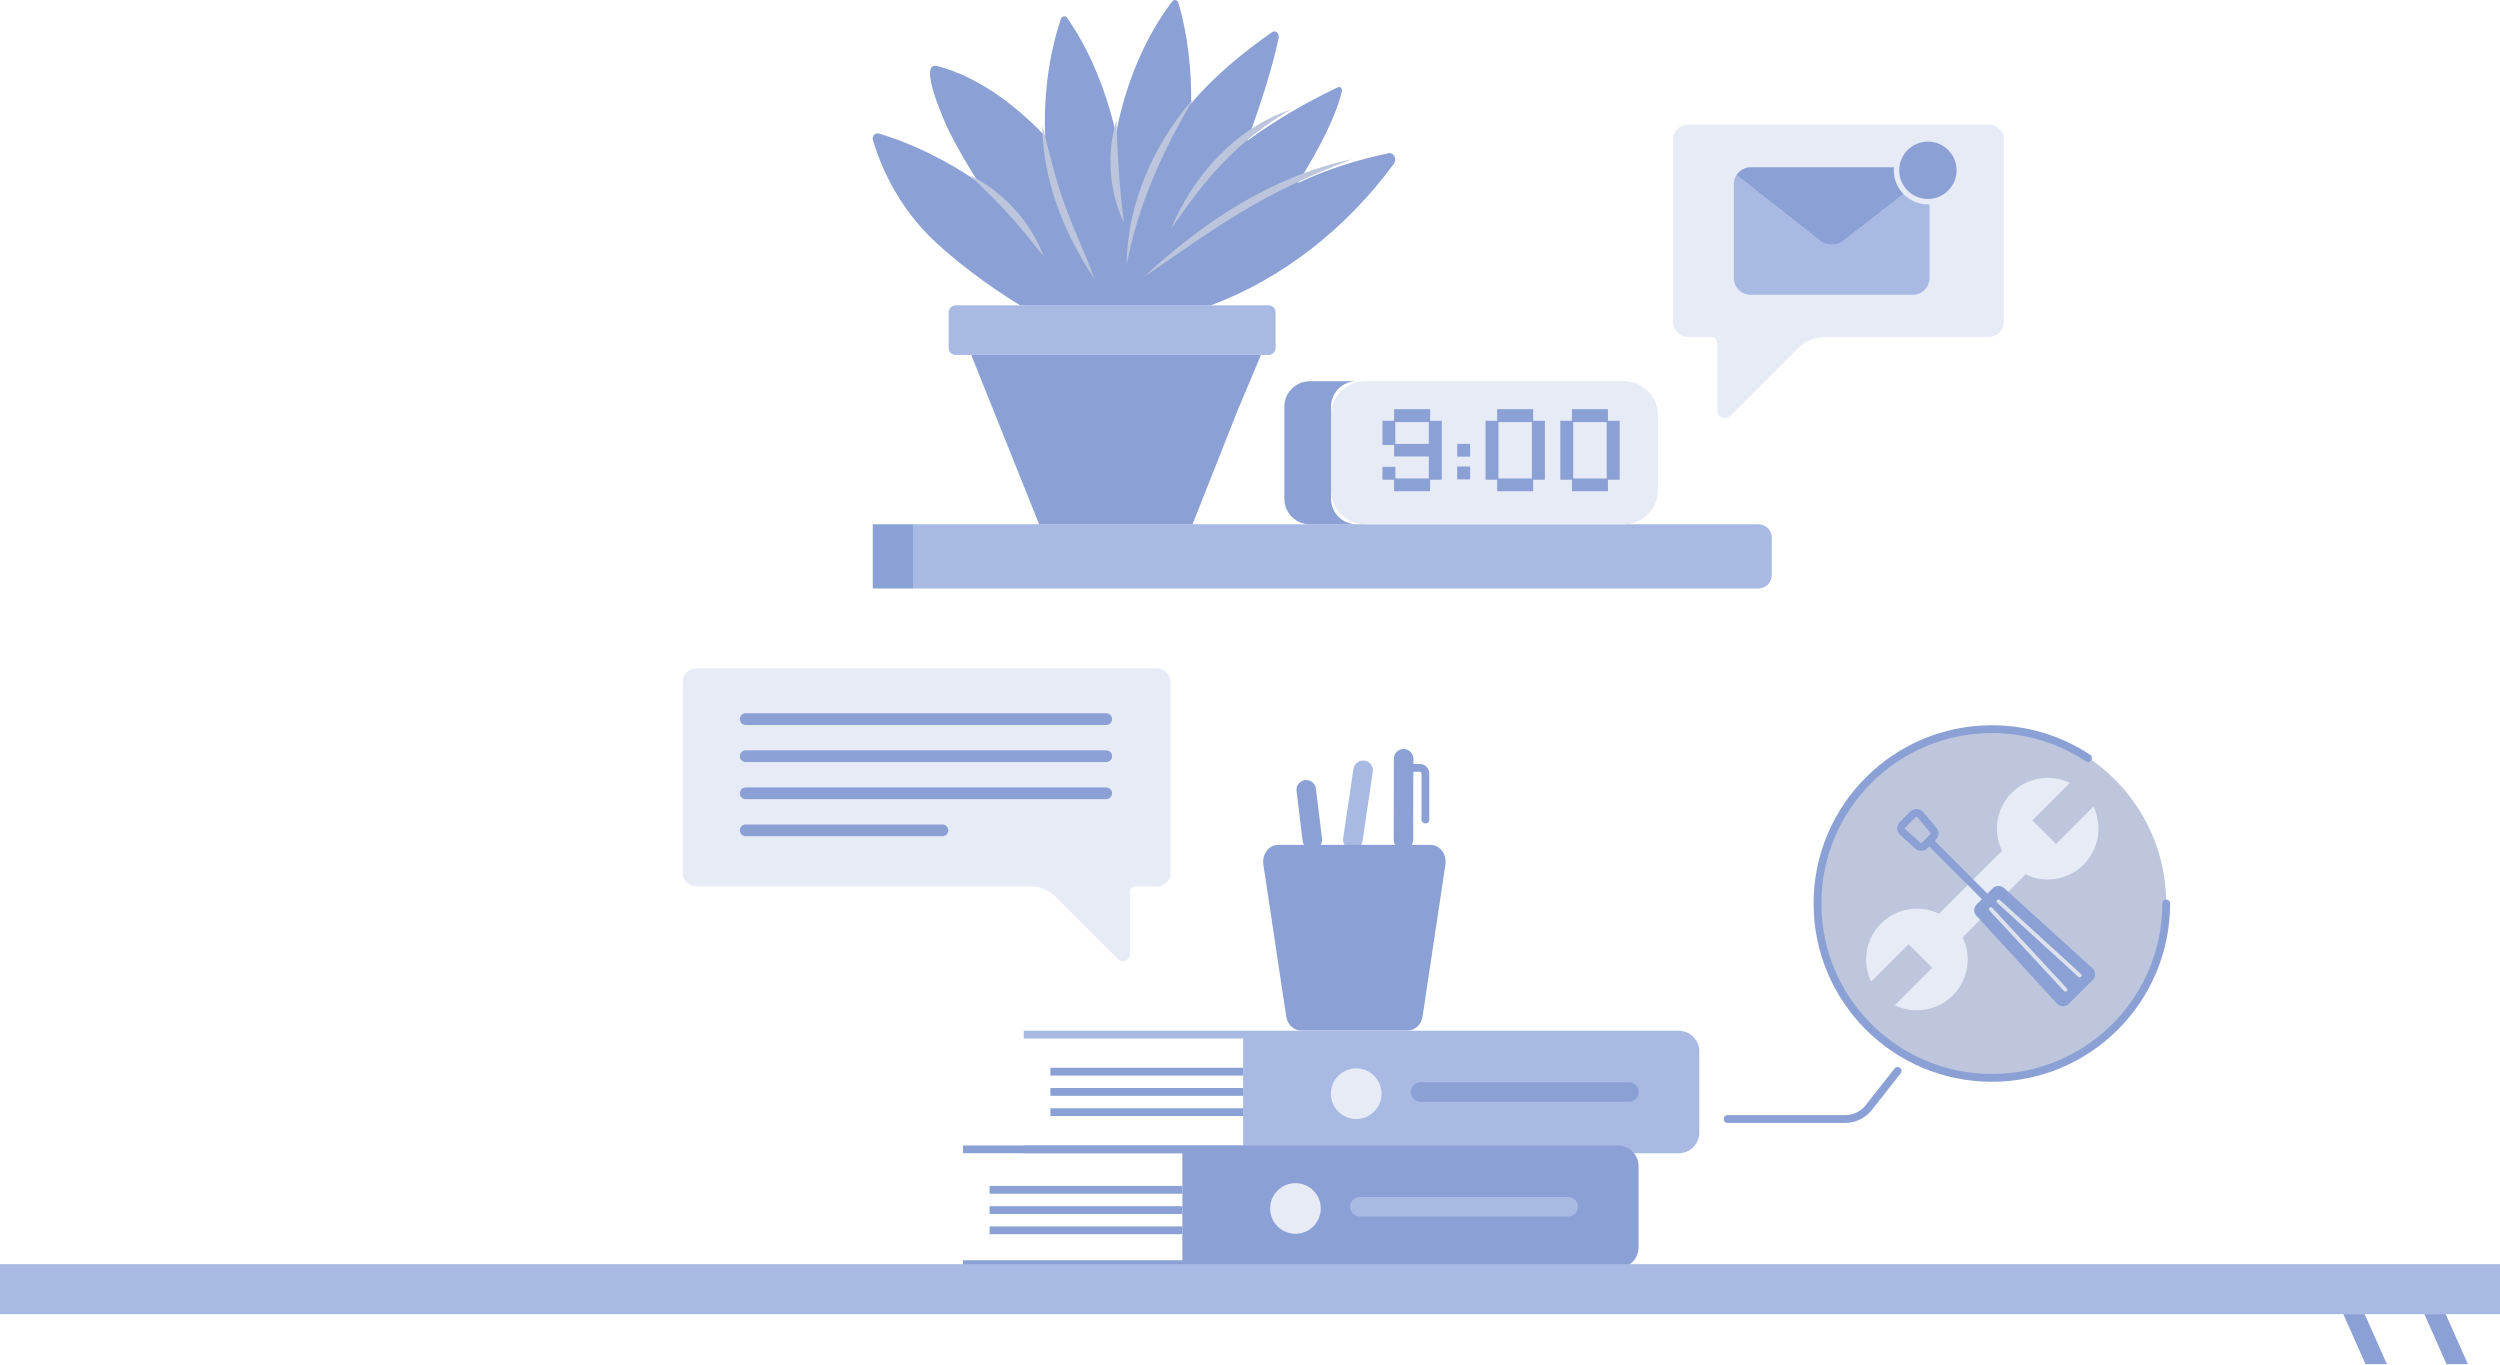
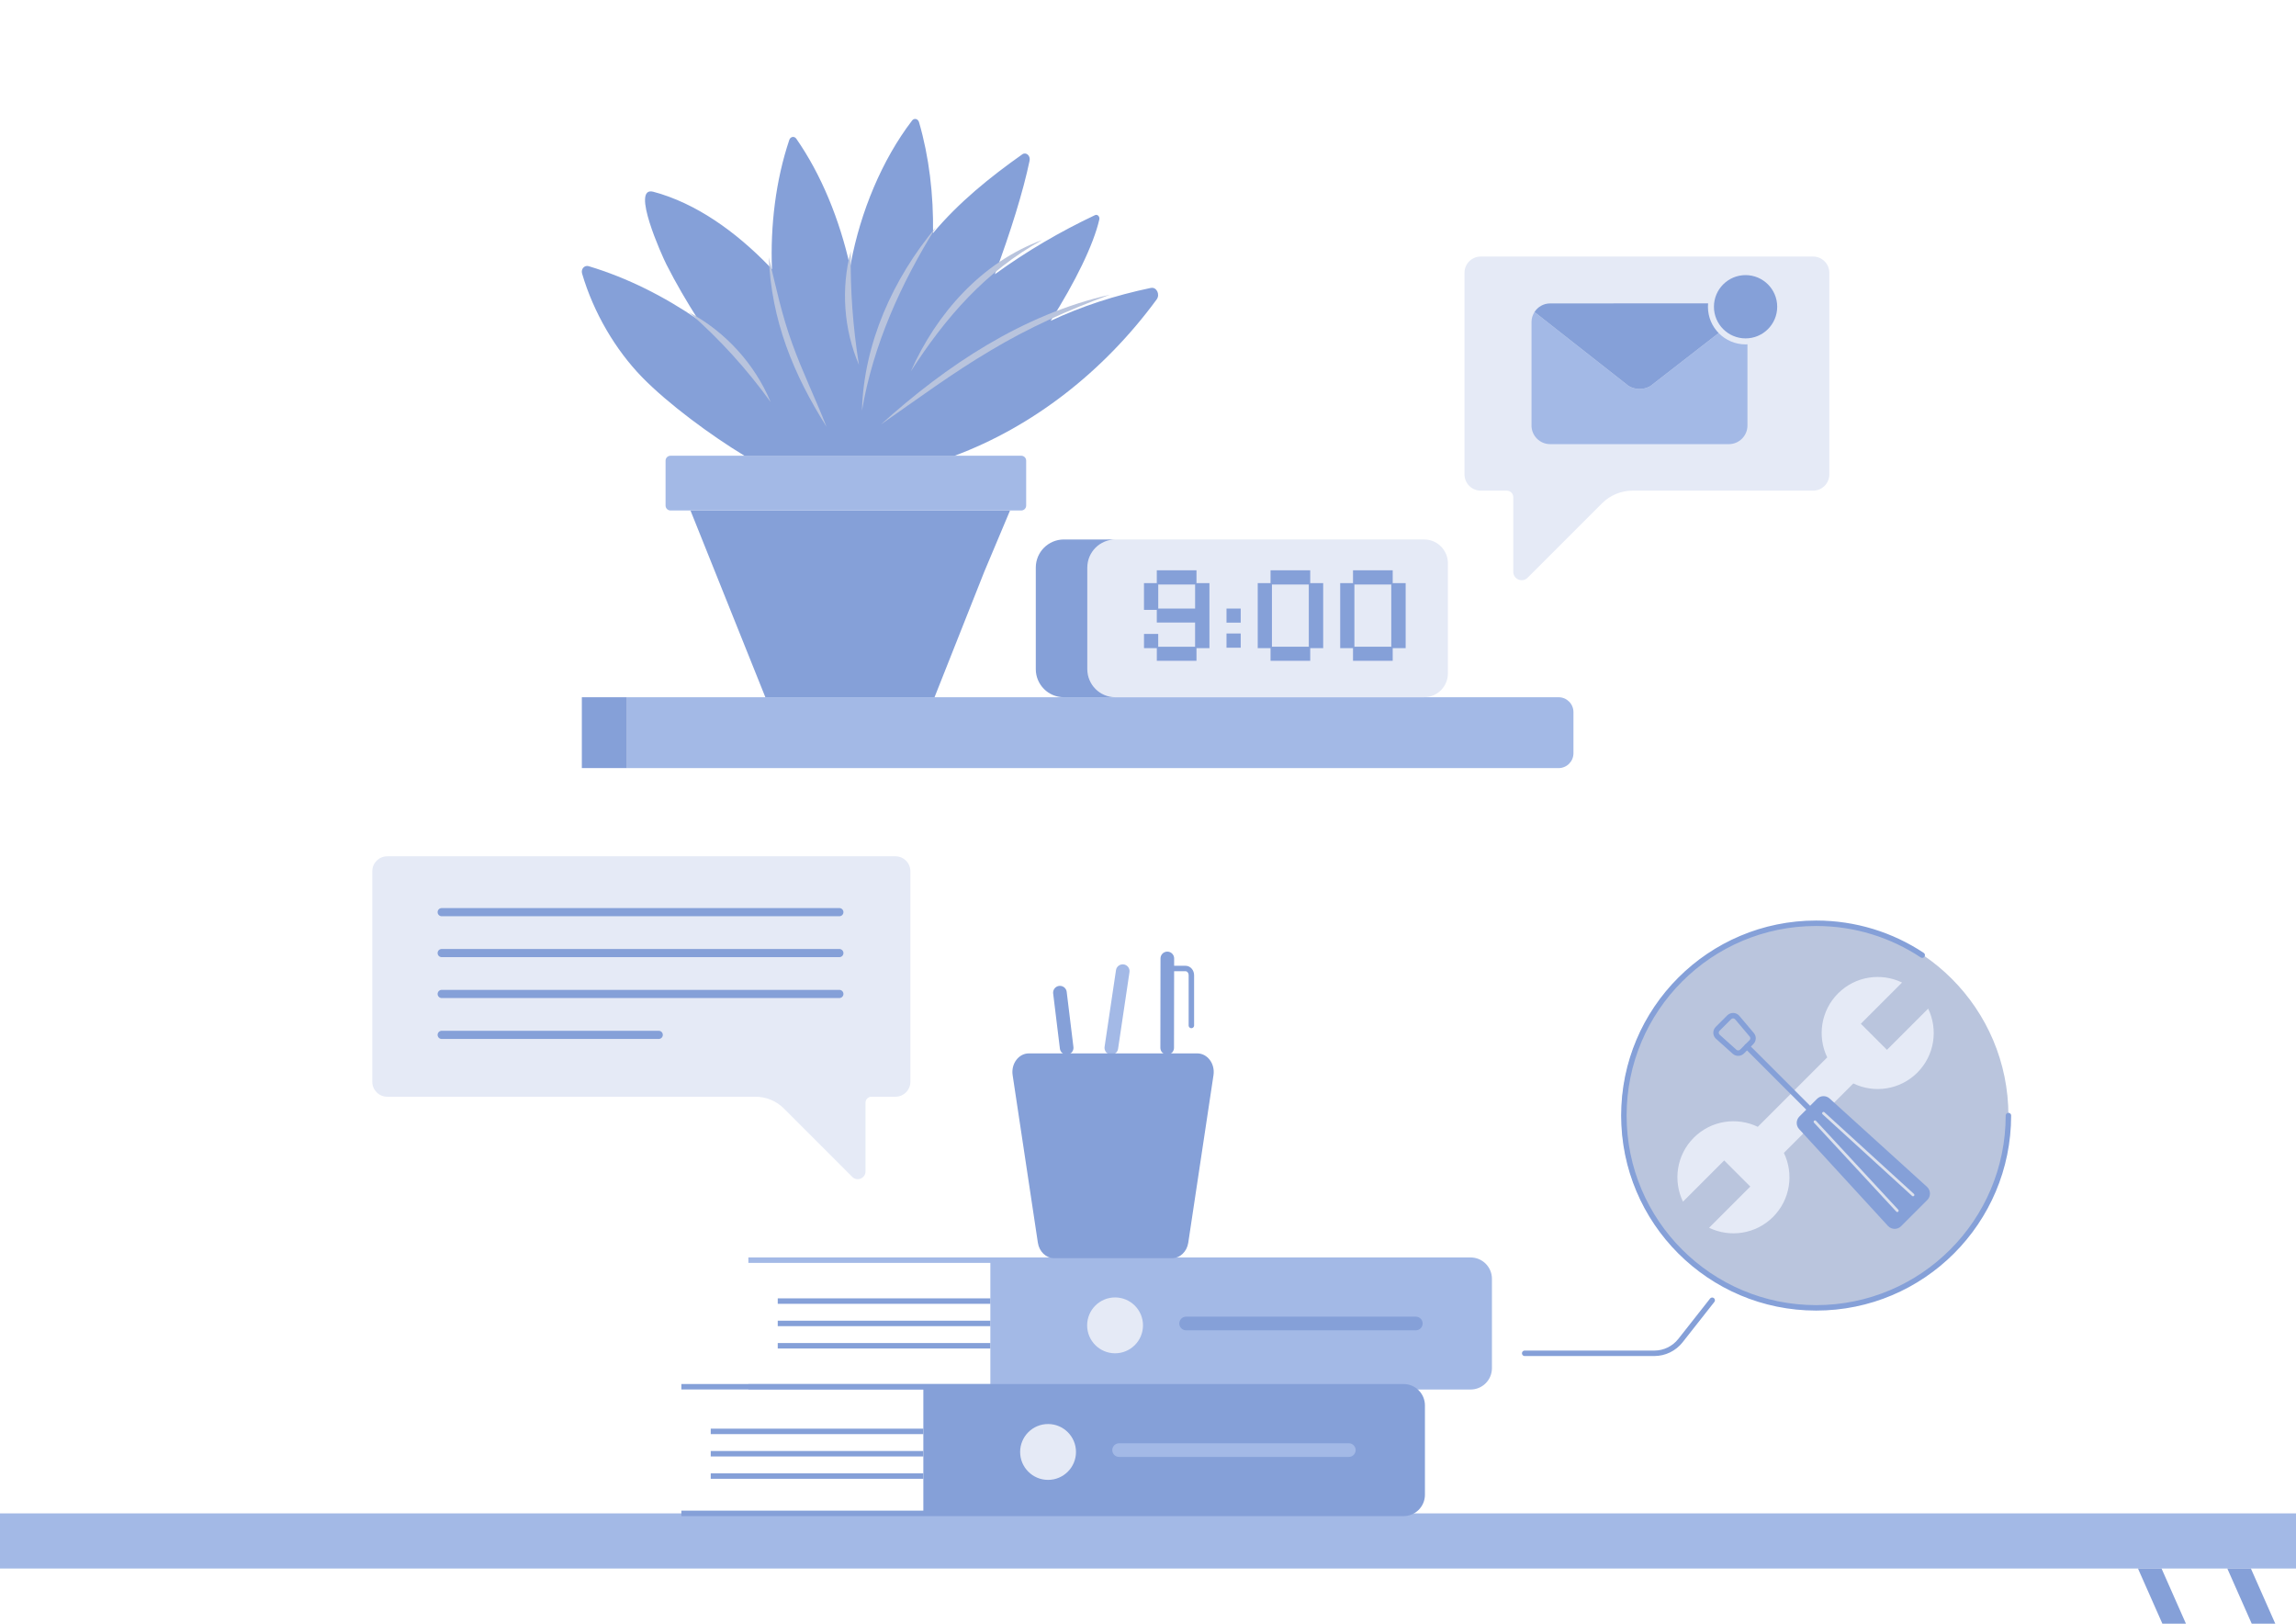
- <svg xmlns="http://www.w3.org/2000/svg" id="Layer_2" data-name="Layer 2" viewBox="0 0 639.78 349.1">
+ <svg xmlns="http://www.w3.org/2000/svg" id="Layer_1" data-name="Layer 1" viewBox="0 0 841.89 595.28">
  <defs>
    <style>
      .cls-1 {
-         fill: #a8b9e3;
-       }
- 
-       .cls-2 {
        stroke-width: 3px;
      }

-       .cls-2, .cls-3, .cls-4, .cls-5, .cls-6, .cls-7, .cls-8 {
+       .cls-1, .cls-2, .cls-3, .cls-4, .cls-5 {
+         stroke-linecap: round;
+       }
+ 
+       .cls-1, .cls-2, .cls-3, .cls-4, .cls-5, .cls-6, .cls-7 {
        fill: none;
        stroke-miterlimit: 10;
      }

-       .cls-2, .cls-3, .cls-4, .cls-6, .cls-7 {
-         stroke-linecap: round;
+       .cls-1, .cls-3, .cls-4, .cls-6 {
+         stroke: #85a0d8;
      }

-       .cls-2, .cls-3, .cls-7, .cls-8 {
-         stroke: #8ba0d4;
+       .cls-2 {
+         stroke: #dce1ed;
      }

-       .cls-3, .cls-4 {
+       .cls-3, .cls-5 {
        stroke-width: 5px;
      }

-       .cls-4, .cls-5 {
-         stroke: #a8b9e3;
-       }
- 
-       .cls-5, .cls-7, .cls-8 {
+       .cls-4, .cls-6, .cls-7 {
        stroke-width: 2px;
      }

+       .cls-5, .cls-7 {
+         stroke: #a3b9e6;
+       }
+ 
+       .cls-8 {
+         fill: #b9c4dd;
+       }
+ 
      .cls-9 {
-         fill: #8ba0d4;
+         fill: #bac5dd;
      }

      .cls-10 {
-         fill: #e7ebf6;
+         fill: #a3b9e6;
      }

      .cls-11 {
-         fill: #bcc5dc;
+         fill: #85a0d8;
      }

      .cls-12 {
-         fill: #bdc6dc;
-       }
- 
-       .cls-6 {
-         stroke: #dee2ed;
+         fill: #e5eaf6;
      }
    </style>
  </defs>
-   <g id="Layer_2-2" data-name="Layer 2">
+   <rect class="cls-10" y="554.83" width="841.89" height="20.22" />
+   <g>
+     <polygon class="cls-11" points="834.3 595.28 825.35 575.05 816.71 575.05 825.66 595.28 834.3 595.28" />
+     <polygon class="cls-11" points="801.54 595.28 792.59 575.05 783.95 575.05 792.9 595.28 801.54 595.28" />
+   </g>
+   <g>
+     <path class="cls-12" d="M142,313.93c-3.03,0-5.49,2.46-5.49,5.49v77.17c0,3.03,2.46,5.49,5.49,5.49h135.03c3.9,0,7.64,1.55,10.4,4.31l25.08,25.08c1.79,1.79,4.85.52,4.85-2.01v-25.19c0-1.21.98-2.19,2.19-2.19h8.78c3.03,0,5.49-2.46,5.49-5.49v-77.17c0-3.03-2.46-5.49-5.49-5.49h-131.11" />
    <g>
-       <g>
-         <path class="cls-10" d="M178.19,171.06c-1.92,0-3.47,1.55-3.47,3.47v48.84c0,1.92,1.55,3.47,3.47,3.47h85.45c2.47,0,4.84.98,6.58,2.73l15.87,15.87c1.13,1.13,3.07.33,3.07-1.27v-15.94c0-.77.62-1.39,1.39-1.39h5.56c1.92,0,3.47-1.55,3.47-3.47v-48.84c0-1.92-1.55-3.47-3.47-3.47h-82.96" />
-         <g>
-           <line class="cls-2" x1="190.83" y1="184.03" x2="283.09" y2="184.03" />
-           <line class="cls-2" x1="190.83" y1="193.52" x2="283.09" y2="193.52" />
-           <line class="cls-2" x1="190.83" y1="203.01" x2="283.09" y2="203.01" />
-           <line class="cls-2" x1="190.83" y1="212.5" x2="241.18" y2="212.5" />
-         </g>
-       </g>
-       <circle class="cls-12" cx="509.48" cy="231.22" r="44.88" />
-       <path class="cls-10" d="M502.27,239.87l16.1-16.1c4.84,2.34,10.84,1.51,14.85-2.51s4.85-10,2.52-14.84l-9.56,9.56-6.06-6.06,9.56-9.56c-4.84-2.34-10.83-1.5-14.84,2.52-4.02,4.02-4.85,10-2.52,14.84l-16.11,16.11c-4.84-2.34-10.83-1.5-14.84,2.52s-4.85,10-2.52,14.84l9.56-9.56,6.06,6.06-9.56,9.56c4.84,2.34,10.83,1.5,14.84-2.52s4.85-10.01,2.51-14.85Z" />
-       <g>
-         <g>
-           <path class="cls-9" d="M505.8,234.37l20.6,22.45c.81.89,2.2.92,3.05.07l6.07-6.07c.85-.85.82-2.25-.07-3.06l-22.58-20.48c-.84-.76-2.12-.73-2.92.07l-4.1,4.1c-.8.8-.83,2.09-.06,2.92Z" />
-           <line class="cls-6" x1="511.45" y1="230.68" x2="532.22" y2="249.63" />
-           <line class="cls-6" x1="509.48" y1="232.66" x2="528.57" y2="253.28" />
-         </g>
-         <line class="cls-7" x1="507.9" y1="229.4" x2="493.71" y2="215.21" />
-         <path class="cls-7" d="M486.93,212.94l3.87,3.47c.5.45,1.27.43,1.74-.05l2.17-2.17c.47-.47.5-1.21.07-1.72l-3.36-3.98c-.48-.57-1.34-.6-1.87-.08l-2.68,2.68c-.51.51-.49,1.35.05,1.84Z" />
-       </g>
-       <path class="cls-7" d="M485.62,274.07l-7.37,9.36c-1.46,1.86-3.69,2.94-6.06,2.94h-30.08" />
-       <path class="cls-7" d="M534.35,194c-7.05-4.67-15.51-7.4-24.61-7.4-24.64,0-44.62,19.97-44.62,44.62s19.97,44.62,44.62,44.62,44.62-19.97,44.62-44.62" />
-       <path class="cls-1" d="M427.31,150.6h-193.5v-16.43h216.17c1.91,0,3.45,1.55,3.45,3.45v9.53c0,1.91-1.55,3.45-3.45,3.45" />
-       <rect class="cls-9" x="223.35" y="134.17" width="10.46" height="16.43" />
-       <rect class="cls-10" x="340.63" y="97.56" width="83.67" height="36.6" rx="8.73" ry="8.73" />
-       <path class="cls-9" d="M340.63,127.65v-23.57c0-3.6,2.92-6.52,6.52-6.52h-11.95c-3.6,0-6.52,2.92-6.52,6.52v23.57c0,3.6,2.92,6.52,6.52,6.52h11.95c-3.6,0-6.52-2.92-6.52-6.52Z" />
-       <g>
-         <path class="cls-9" d="M356.76,125.71v-2.94h-2.97v-3.3h3.3v2.97h8.56v-5.62h-8.88v-2.94h-2.97v-6.2h2.97v-2.97h9.21v2.97h3v15.09h-3v2.94h-9.21ZM357.08,113.6h8.56v-5.58h-8.56v5.58Z" />
-         <path class="cls-9" d="M372.92,116.86v-3.27h3.3v3.27h-3.3ZM372.92,122.68v-3.3h3.3v3.3h-3.3Z" />
-         <path class="cls-9" d="M383.14,125.71v-2.94h-2.97v-15.09h2.97v-2.97h9.21v2.97h3v15.09h-3v2.94h-9.21ZM383.47,122.45h8.56v-14.43h-8.56v14.43Z" />
-         <path class="cls-9" d="M402.28,125.71v-2.94h-2.97v-15.09h2.97v-2.97h9.21v2.97h3v15.09h-3v2.94h-9.21ZM402.61,122.45h8.56v-14.43h-8.56v14.43Z" />
-       </g>
-       <polyline class="cls-9" points="322.7 90.84 248.55 90.84 265.93 134.17 305.18 134.17 316.72 105.03" />
-       <rect class="cls-1" x="242.77" y="78.14" width="83.67" height="12.7" rx="1.8" ry="1.8" />
-       <path class="cls-9" d="M355.41,39.2c-8.38,1.75-16.09,4.26-23.28,7.64,5.72-9.03,9.93-17.62,11.28-23.5.16-.68-.43-1.28-.99-1.02-8.02,3.79-15.87,8.35-23.25,13.72,3.66-9.87,6.59-19.29,8.06-26.36.24-1.15-.83-2.07-1.69-1.46-7.43,5.25-14.69,11.09-20.71,18.27.13-8.96-.92-17.74-3.24-25.72-.24-.81-1.12-1.03-1.61-.39-7.03,9.18-11.97,21.26-14.19,33-.06.32-.11.64-.17.96-2.49-11.12-6.74-21.45-12.51-29.74-.46-.67-1.36-.51-1.63.29-3.15,9.35-4.42,19.93-4.02,29.98-.26-.28-.52-.57-.78-.84-7.65-7.86-16.82-14.48-26.75-17.12-5.34-1.42,2.06,14.92,3.02,16.83,2.24,4.43,4.76,8.71,7.41,12.87-7.85-5.38-16.4-9.72-25.44-12.44-.95-.28-1.83.64-1.51,1.72,2.68,9.12,7.78,17.73,13.92,24.03,6.03,6.19,15.97,13.51,23.77,18.24h48.72c18.09-6.74,34.54-19.43,46.9-36.27.85-1.16-.03-2.94-1.31-2.67Z" />
-       <g>
-         <path class="cls-11" d="M248.2,44.86c8.57,4.21,15.57,11.89,18.95,20.83-2.6-3.24-6.23-7.84-9.02-10.82-2.69-3.05-6.96-7.13-9.92-10.01h0Z" />
-         <path class="cls-11" d="M266.72,32.1c1.79,6.72,3.25,13.48,5.65,19.99,2.33,6.53,5.37,12.79,7.75,19.33-7.82-11.65-13.23-25.15-13.4-39.32h0Z" />
-         <path class="cls-11" d="M292.72,70.89c15.01-13.96,32.83-25.83,53.13-30.11-9.55,3.69-18.83,7.87-27.59,13.14-8.81,5.19-17.04,11.26-25.54,16.96h0Z" />
-         <path class="cls-11" d="M330.17,28.09c-6.25,3.77-12.01,8.12-17.02,13.39-5.08,5.2-9.29,11.1-13.47,17.08,5.62-13.53,16.39-25.66,30.49-30.47h0Z" />
-         <path class="cls-11" d="M305.52,25.1c-7.88,13.27-14.28,27.35-17.18,42.58.1-15.64,6.99-30.9,17.18-42.58h0Z" />
-         <path class="cls-11" d="M285.74,30.73c.15,8.87.79,17.52,1.89,26.32-3.81-8.09-4.5-17.76-1.89-26.32h0Z" />
-       </g>
-       <g>
-         <path class="cls-5" d="M261.98,294.14h167.58c2.39,0,4.32-1.93,4.32-4.32v-20.73c0-2.39-1.93-4.32-4.32-4.32h-167.58" />
-         <path class="cls-1" d="M318.13,264.77h110.75c2.76,0,5,2.24,5,5v19.37c0,2.76-2.24,5-5,5h-110.75v-29.37h0Z" />
-         <circle class="cls-10" cx="347.07" cy="279.89" r="6.48" />
-         <line class="cls-3" x1="363.56" y1="279.46" x2="416.85" y2="279.46" />
-         <path class="cls-8" d="M246.43,323.51h167.58c2.39,0,4.32-1.93,4.32-4.32v-20.73c0-2.39-1.93-4.32-4.32-4.32h-167.58" />
-         <path class="cls-9" d="M302.58,294.14h110.75c2.76,0,5,2.24,5,5v19.37c0,2.76-2.24,5-5,5h-110.75v-29.37h0Z" />
-         <circle class="cls-10" cx="331.52" cy="309.26" r="6.48" />
-         <line class="cls-4" x1="348.01" y1="308.83" x2="401.31" y2="308.83" />
-         <line class="cls-8" x1="318.13" y1="274.26" x2="268.8" y2="274.26" />
-         <line class="cls-8" x1="318.13" y1="279.44" x2="268.8" y2="279.44" />
-         <line class="cls-8" x1="318.13" y1="284.62" x2="268.8" y2="284.62" />
-         <line class="cls-8" x1="302.58" y1="304.49" x2="253.25" y2="304.49" />
-         <line class="cls-8" x1="302.58" y1="309.67" x2="253.25" y2="309.67" />
-         <line class="cls-8" x1="302.58" y1="314.85" x2="253.25" y2="314.85" />
-         <line class="cls-3" x1="335.84" y1="214.91" x2="334.28" y2="202.12" />
-         <line class="cls-4" x1="346.2" y1="214.91" x2="348.84" y2="197.13" />
-         <line class="cls-3" x1="359.16" y1="214.91" x2="359.2" y2="194.18" />
-         <path class="cls-7" d="M359.2,196.52h4.23c.74,0,1.35.7,1.35,1.57v11.64" />
-         <path class="cls-9" d="M360.29,263.72h-27.37c-1.86,0-3.45-1.52-3.76-3.59l-5.85-38.87c-.4-2.64,1.4-5.04,3.76-5.04h39.07c2.37,0,4.16,2.41,3.76,5.04l-5.85,38.87c-.31,2.08-1.9,3.59-3.76,3.59Z" />
-       </g>
-       <g>
-         <path class="cls-10" d="M484.57,86.23h-17.37c-2.68,0-5.25,1.07-7.15,2.96l-17.24,17.24c-1.23,1.23-3.33.36-3.33-1.38v-17.32c0-.83-.68-1.51-1.51-1.51h-6.04c-2.08,0-3.77-1.69-3.77-3.77v-46.77c0-2.08,1.69-3.77,3.77-3.77h77.11c2.08,0,3.77,1.69,3.77,3.77v46.77c0,2.08-1.69,3.77-3.77,3.77" />
-         <path class="cls-1" d="M492.89,44.49c.1.13.2.27.28.41l-.12.18-21.77,16.91c-1.56.9-3.48.89-5.03-.02l-21.86-17.17c-.43.67-.69,1.47-.69,2.32v24c0,2.39,1.93,4.32,4.32,4.32h41.46c2.39,0,4.32-1.93,4.32-4.32v-24c0-1-.35-1.9-.92-2.63Z" />
-         <path class="cls-9" d="M448.02,42.8c-1.53,0-2.86.8-3.63,2l21.86,17.17c1.55.91,3.47.92,5.03.02l21.77-16.91.12-.18c-.76-1.25-2.12-2.09-3.68-2.09h-25.12" />
-         <circle class="cls-10" cx="493.37" cy="43.58" r="8.73" />
-         <circle class="cls-9" cx="493.37" cy="43.58" r="7.34" />
-       </g>
-       <rect class="cls-1" y="323.51" width="639.78" height="12.8" />
-       <g>
-         <polygon class="cls-9" points="631.56 349.1 625.89 336.31 620.43 336.31 626.09 349.1 631.56 349.1" />
-         <polygon class="cls-9" points="610.83 349.1 605.16 336.31 599.69 336.31 605.36 349.1 610.83 349.1" />
-       </g>
+       <line class="cls-1" x1="161.96" y1="334.41" x2="307.77" y2="334.41" />
+       <line class="cls-1" x1="161.96" y1="349.41" x2="307.77" y2="349.41" />
+       <line class="cls-1" x1="161.96" y1="364.4" x2="307.77" y2="364.4" />
+       <line class="cls-1" x1="161.96" y1="379.4" x2="241.54" y2="379.4" />
    </g>
  </g>
+   <circle class="cls-9" cx="665.52" cy="408.98" r="70.92" />
+   <path class="cls-12" d="M654.12,422.66l25.45-25.45c7.65,3.7,17.12,2.38,23.47-3.97,6.35-6.35,7.67-15.81,3.97-23.46l-15.11,15.11-9.57-9.57,15.11-15.11c-7.65-3.69-17.11-2.37-23.46,3.98-6.35,6.35-7.67,15.81-3.98,23.46l-25.46,25.46c-7.65-3.69-17.11-2.37-23.46,3.98s-7.67,15.81-3.97,23.46l15.11-15.11,9.57,9.57-15.11,15.11c7.65,3.69,17.11,2.37,23.46-3.98,6.35-6.35,7.67-15.82,3.97-23.47Z" />
+   <g>
+     <g>
+       <path class="cls-11" d="M659.71,413.96l32.56,35.48c1.29,1.4,3.48,1.45,4.82.1l9.6-9.6c1.35-1.35,1.3-3.55-.12-4.84l-35.68-32.36c-1.32-1.2-3.35-1.15-4.61.11l-6.48,6.48c-1.27,1.27-1.31,3.3-.1,4.62Z" />
+       <line class="cls-2" x1="668.64" y1="408.14" x2="701.46" y2="438.08" />
+       <line class="cls-2" x1="665.52" y1="411.26" x2="695.69" y2="443.85" />
+     </g>
+     <line class="cls-4" x1="663.03" y1="406.12" x2="640.59" y2="383.68" />
+     <path class="cls-4" d="M629.89,380.09l6.12,5.49c.79.71,2,.68,2.76-.07l3.44-3.44c.74-.74.79-1.92.11-2.71l-5.31-6.29c-.76-.9-2.12-.95-2.95-.12l-4.24,4.24c-.81.81-.78,2.14.08,2.91Z" />
+   </g>
+   <path class="cls-4" d="M627.82,476.7l-11.64,14.79c-2.31,2.93-5.84,4.65-9.57,4.65h-47.54" />
+   <path class="cls-4" d="M704.83,350.17c-11.15-7.39-24.52-11.69-38.89-11.69-38.94,0-70.5,31.57-70.5,70.5s31.57,70.5,70.5,70.5,70.5-31.57,70.5-70.5" />
+   <path class="cls-10" d="M535.66,281.59H229.88v-25.97h341.61c3.01,0,5.46,2.44,5.46,5.46v15.06c0,3.01-2.44,5.46-5.46,5.46" />
+   <rect class="cls-11" x="213.35" y="255.62" width="16.53" height="25.97" />
+   <rect class="cls-12" x="398.69" y="197.77" width="132.22" height="57.84" rx="8.73" ry="8.73" />
+   <path class="cls-11" d="M398.69,245.32v-37.24c0-5.69,4.61-10.3,10.3-10.3h-18.89c-5.69,0-10.3,4.61-10.3,10.3v37.24c0,5.69,4.61,10.3,10.3,10.3h18.89c-5.69,0-10.3-4.61-10.3-10.3Z" />
+   <g>
+     <path class="cls-11" d="M424.18,242.26v-4.64h-4.7v-5.21h5.21v4.7h13.52v-8.88h-14.04v-4.64h-4.7v-9.81h4.7v-4.7h14.55v4.7h4.75v23.84h-4.75v4.64h-14.55ZM424.7,223.11h13.52v-8.82h-13.52v8.82Z" />
+     <path class="cls-11" d="M449.73,228.27v-5.16h5.21v5.16h-5.21ZM449.73,237.46v-5.21h5.21v5.21h-5.21Z" />
+     <path class="cls-11" d="M465.88,242.26v-4.64h-4.7v-23.84h4.7v-4.7h14.55v4.7h4.75v23.84h-4.75v4.64h-14.55ZM466.39,237.1h13.52v-22.81h-13.52v22.81Z" />
+     <path class="cls-11" d="M496.12,242.26v-4.64h-4.7v-23.84h4.7v-4.7h14.55v4.7h4.75v23.84h-4.75v4.64h-14.55ZM496.63,237.1h13.52v-22.81h-13.52v22.81Z" />
+   </g>
+   <polyline class="cls-11" points="370.36 187.15 253.18 187.15 280.64 255.62 342.67 255.62 360.92 209.58" />
+   <rect class="cls-10" x="244.05" y="167.08" width="132.22" height="20.07" rx="1.8" ry="1.8" />
+   <path class="cls-11" d="M422.05,105.54c-13.25,2.77-25.42,6.74-36.79,12.08,9.03-14.27,15.69-27.85,17.83-37.14.25-1.08-.68-2.03-1.57-1.61-12.67,5.99-25.08,13.2-36.73,21.68,5.79-15.59,10.42-30.48,12.74-41.66.38-1.82-1.31-3.28-2.68-2.31-11.75,8.3-23.22,17.53-32.73,28.88.21-14.16-1.46-28.03-5.13-40.65-.37-1.28-1.78-1.63-2.55-.62-11.11,14.51-18.92,33.59-22.42,52.15-.09.5-.18,1.01-.27,1.51-3.94-17.58-10.65-33.89-19.77-47-.73-1.05-2.15-.8-2.57.46-4.97,14.77-6.98,31.5-6.35,47.38-.41-.44-.82-.9-1.24-1.33-12.09-12.42-26.58-22.89-42.27-27.06-8.44-2.24,3.25,23.58,4.78,26.59,3.54,7,7.52,13.76,11.7,20.34-12.4-8.5-25.91-15.37-40.2-19.65-1.49-.45-2.89,1.02-2.39,2.72,4.23,14.41,12.29,28.01,22,37.98,9.53,9.78,25.23,21.35,37.56,28.82h77c28.58-10.65,54.59-30.7,74.12-57.32,1.35-1.83-.04-4.64-2.08-4.22Z" />
+   <g>
+     <path class="cls-8" d="M252.64,114.49c13.29,7.07,24.17,19.01,29.94,32.92-8.75-12.12-18.69-23.07-29.94-32.92h0Z" />
+     <path class="cls-8" d="M281.9,94.32c2.56,10.69,4.83,21.4,8.61,31.7,3.7,10.32,8.56,20.2,12.56,30.44-12.24-19.41-20.21-38.98-21.17-62.14h0Z" />
+     <path class="cls-8" d="M322.99,155.63c24.03-21.69,52.01-40.35,83.97-47.58-15.19,5.56-29.92,12.16-43.78,20.48-13.87,8.2-26.88,17.82-40.19,27.1h0Z" />
+     <path class="cls-8" d="M382.16,87.99c-20.71,11.4-35.56,28.49-48.18,48.15,9.32-21.15,26.11-40.1,48.18-48.15h0Z" />
+     <path class="cls-8" d="M343.21,83.27c-12.86,20.72-23.04,43.12-27.15,67.29.65-24.67,11.44-48.53,27.15-67.29h0Z" />
+     <path class="cls-8" d="M311.96,92.16c-.23,14,.78,27.77,2.99,41.59-5.57-12.95-6.63-27.98-2.99-41.59h0Z" />
+   </g>
+   <g>
+     <path class="cls-7" d="M274.41,508.42h264.82c3.77,0,6.83-3.06,6.83-6.83v-32.76c0-3.77-3.06-6.83-6.83-6.83h-264.82" />
+     <path class="cls-10" d="M363.14,462.01h177.92c2.76,0,5,2.24,5,5v36.41c0,2.76-2.24,5-5,5h-177.92v-46.41h0Z" />
+     <circle class="cls-12" cx="408.87" cy="485.9" r="10.24" />
+     <line class="cls-3" x1="434.92" y1="485.21" x2="519.15" y2="485.21" />
+     <path class="cls-6" d="M249.84,554.83h264.82c3.77,0,6.83-3.06,6.83-6.83v-32.76c0-3.77-3.06-6.83-6.83-6.83H249.84" />
+     <path class="cls-11" d="M338.57,508.42h177.92c2.76,0,5,2.24,5,5v36.41c0,2.76-2.24,5-5,5h-177.92v-46.41h0Z" />
+     <circle class="cls-12" cx="384.3" cy="532.31" r="10.24" />
+     <line class="cls-5" x1="410.35" y1="531.63" x2="494.58" y2="531.63" />
+     <line class="cls-6" x1="363.14" y1="477" x2="285.18" y2="477" />
+     <line class="cls-6" x1="363.14" y1="485.19" x2="285.18" y2="485.19" />
+     <line class="cls-6" x1="363.14" y1="493.38" x2="285.18" y2="493.38" />
+     <line class="cls-6" x1="338.57" y1="524.77" x2="260.61" y2="524.77" />
+     <line class="cls-6" x1="338.57" y1="532.96" x2="260.61" y2="532.96" />
+     <line class="cls-6" x1="338.57" y1="541.15" x2="260.61" y2="541.15" />
+     <line class="cls-3" x1="391.12" y1="384.14" x2="388.65" y2="363.93" />
+     <line class="cls-5" x1="407.5" y1="384.14" x2="411.68" y2="356.04" />
+     <line class="cls-3" x1="427.98" y1="384.14" x2="428.03" y2="351.38" />
+     <path class="cls-4" d="M428.03,355.07h6.69c1.18,0,2.13,1.11,2.13,2.48v18.4" />
+     <path class="cls-11" d="M429.76,461.27h-43.25c-2.94,0-5.46-2.4-5.95-5.68l-9.25-61.43c-.63-4.17,2.21-7.97,5.95-7.97h61.75c3.74,0,6.58,3.8,5.95,7.97l-9.25,61.43c-.49,3.28-3.01,5.68-5.95,5.68Z" />
+   </g>
+   <g>
+     <path class="cls-12" d="M626.15,179.87h-27.46c-4.24,0-8.3,1.68-11.3,4.68l-27.25,27.25c-1.94,1.94-5.26.57-5.26-2.18v-27.36c0-1.32-1.07-2.38-2.38-2.38h-9.54c-3.29,0-5.96-2.67-5.96-5.96v-73.91c0-3.29,2.67-5.96,5.96-5.96h121.85c3.29,0,5.96,2.67,5.96,5.96v73.91c0,3.29-2.67,5.96-5.96,5.96" />
+     <path class="cls-10" d="M639.3,113.91c.16.21.31.42.45.64l-.2.29-34.41,26.72c-2.46,1.42-5.49,1.41-7.94-.03l-34.54-27.13c-.68,1.06-1.09,2.32-1.09,3.67v37.93c0,3.77,3.06,6.83,6.83,6.83h65.52c3.77,0,6.83-3.06,6.83-6.83v-37.93c0-1.57-.55-3.01-1.45-4.16Z" />
+     <path class="cls-11" d="M568.4,111.24c-2.41,0-4.52,1.26-5.74,3.15l34.54,27.13c2.45,1.44,5.48,1.46,7.94.03l34.41-26.72.2-.29c-1.2-1.98-3.34-3.31-5.82-3.31h-39.7" />
+     <circle class="cls-12" cx="640.06" cy="112.46" r="13.8" />
+     <circle class="cls-11" cx="640.06" cy="112.46" r="11.6" />
+   </g>
</svg>
